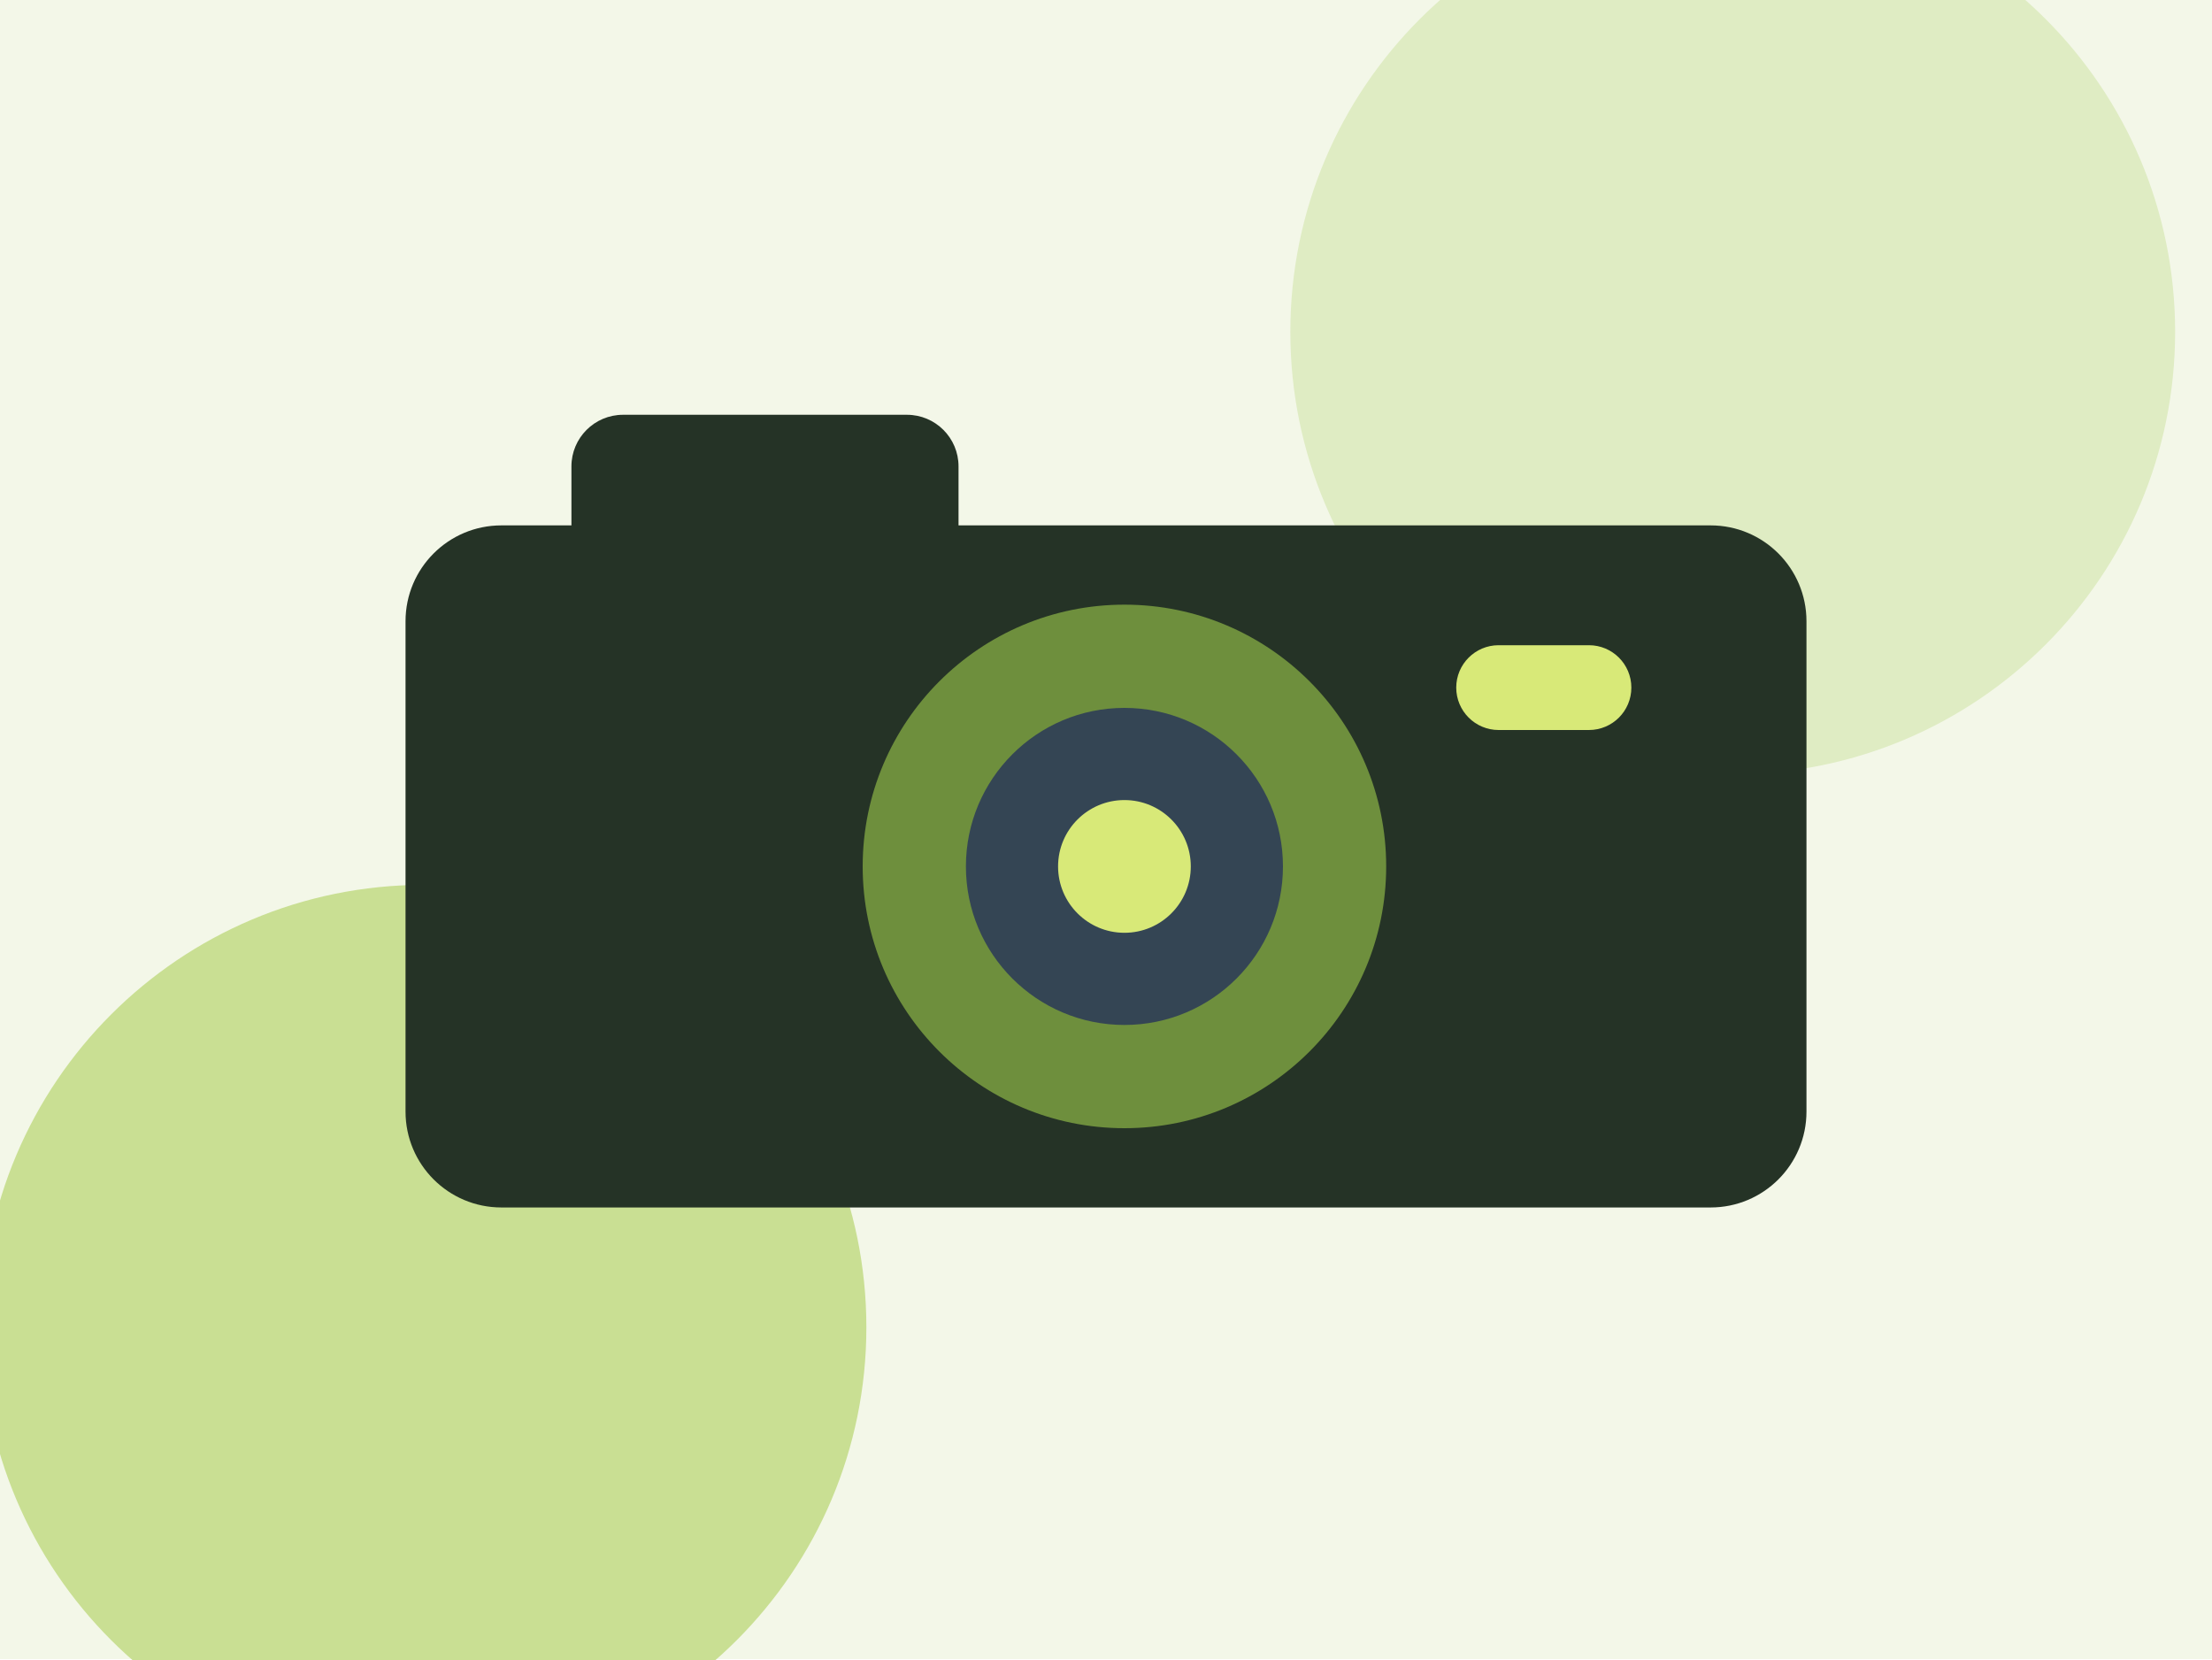
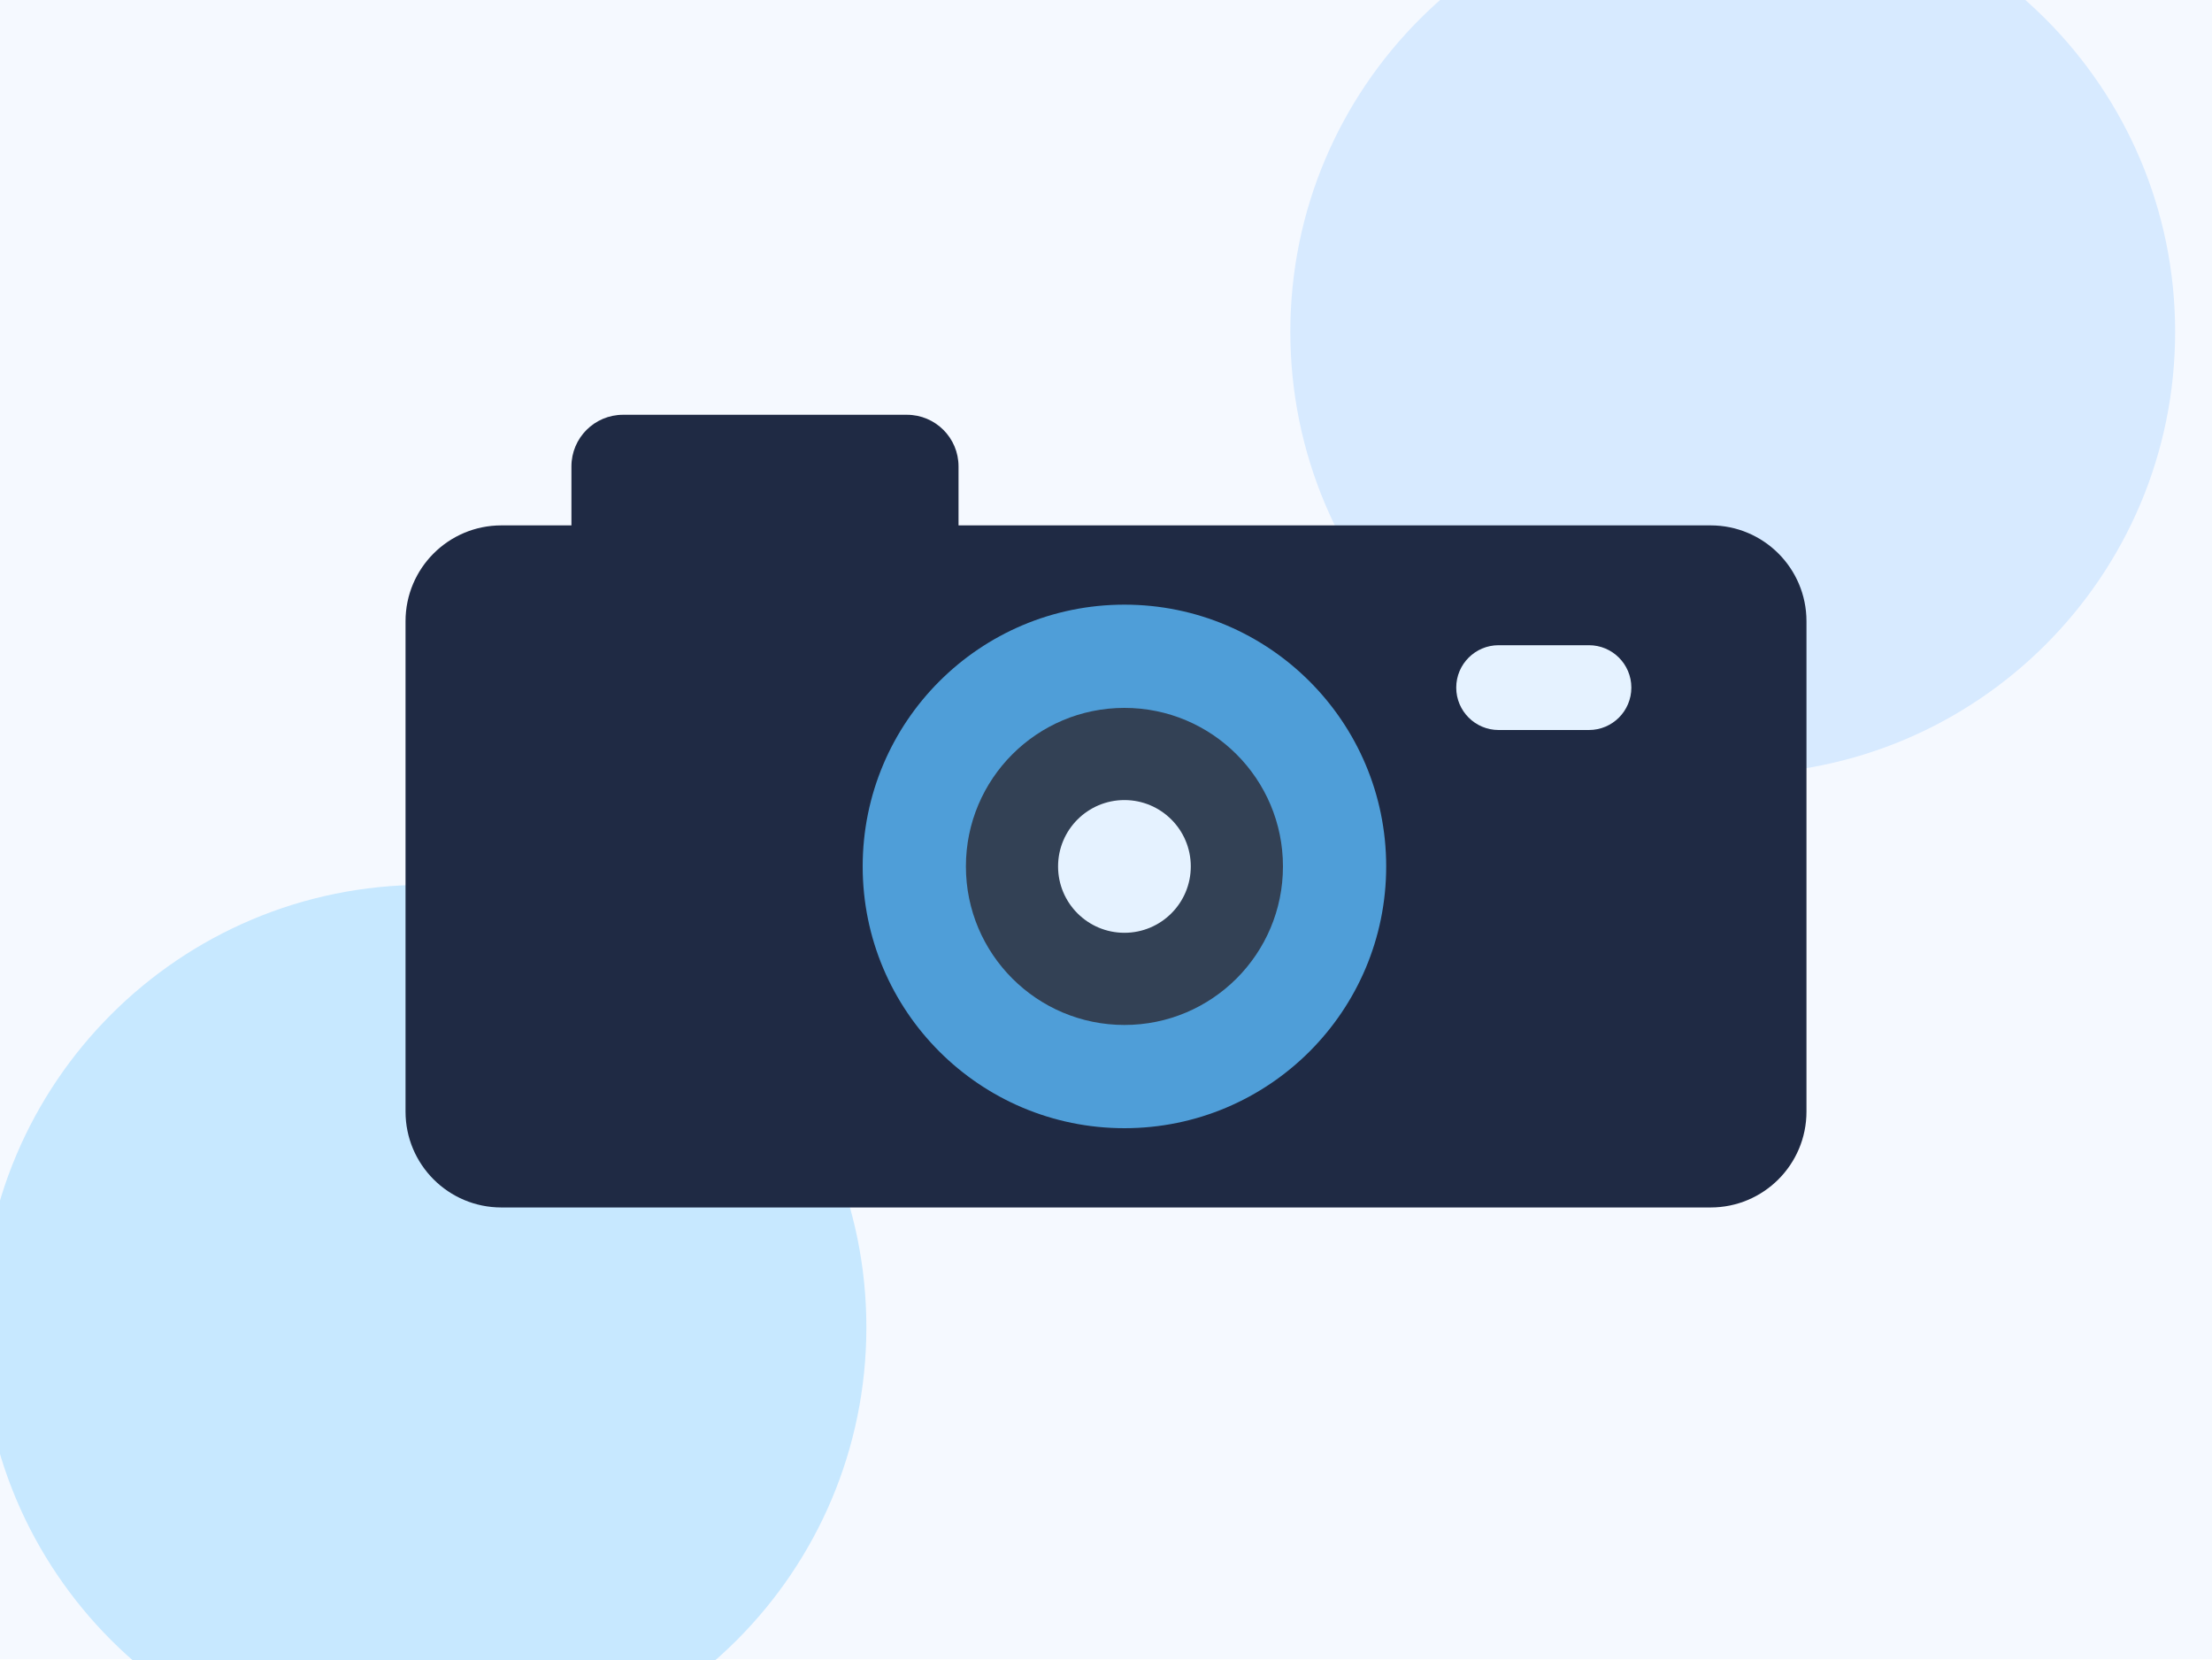
<svg xmlns="http://www.w3.org/2000/svg" width="1200" height="900" viewBox="0 0 1200 900" role="img" aria-labelledby="title desc">
-   <rect width="1200" height="900" fill="#f3f7e8" />
-   <circle cx="940" cy="180" r="240" fill="#dfecc3" />
-   <circle cx="230" cy="720" r="240" fill="#c9df93" />
-   <rect x="220" y="285" width="760" height="370" rx="52" fill="#253326" />
-   <rect x="310" y="225" width="210" height="96" rx="28" fill="#253326" />
-   <circle cx="610" cy="470" r="142" fill="#6e8f3d" />
-   <circle cx="610" cy="470" r="86" fill="#344554" />
-   <circle cx="610" cy="470" r="36" fill="#d8e978" />
-   <rect x="790" y="350" width="95" height="46" rx="23" fill="#d8e978" />
+   <rect width="1200" height="900" fill="#f5f9ff" />
+   <circle cx="940" cy="180" r="240" fill="#d7eaff" />
+   <circle cx="230" cy="720" r="240" fill="#c7e8ff" />
+   <rect x="220" y="285" width="760" height="370" rx="52" fill="#1f2a44" />
+   <rect x="310" y="225" width="210" height="96" rx="28" fill="#1f2a44" />
+   <circle cx="610" cy="470" r="142" fill="#4f9ed8" />
+   <circle cx="610" cy="470" r="86" fill="#334155" />
+   <circle cx="610" cy="470" r="36" fill="#e5f2ff" />
+   <rect x="790" y="350" width="95" height="46" rx="23" fill="#e5f2ff" />
</svg>
